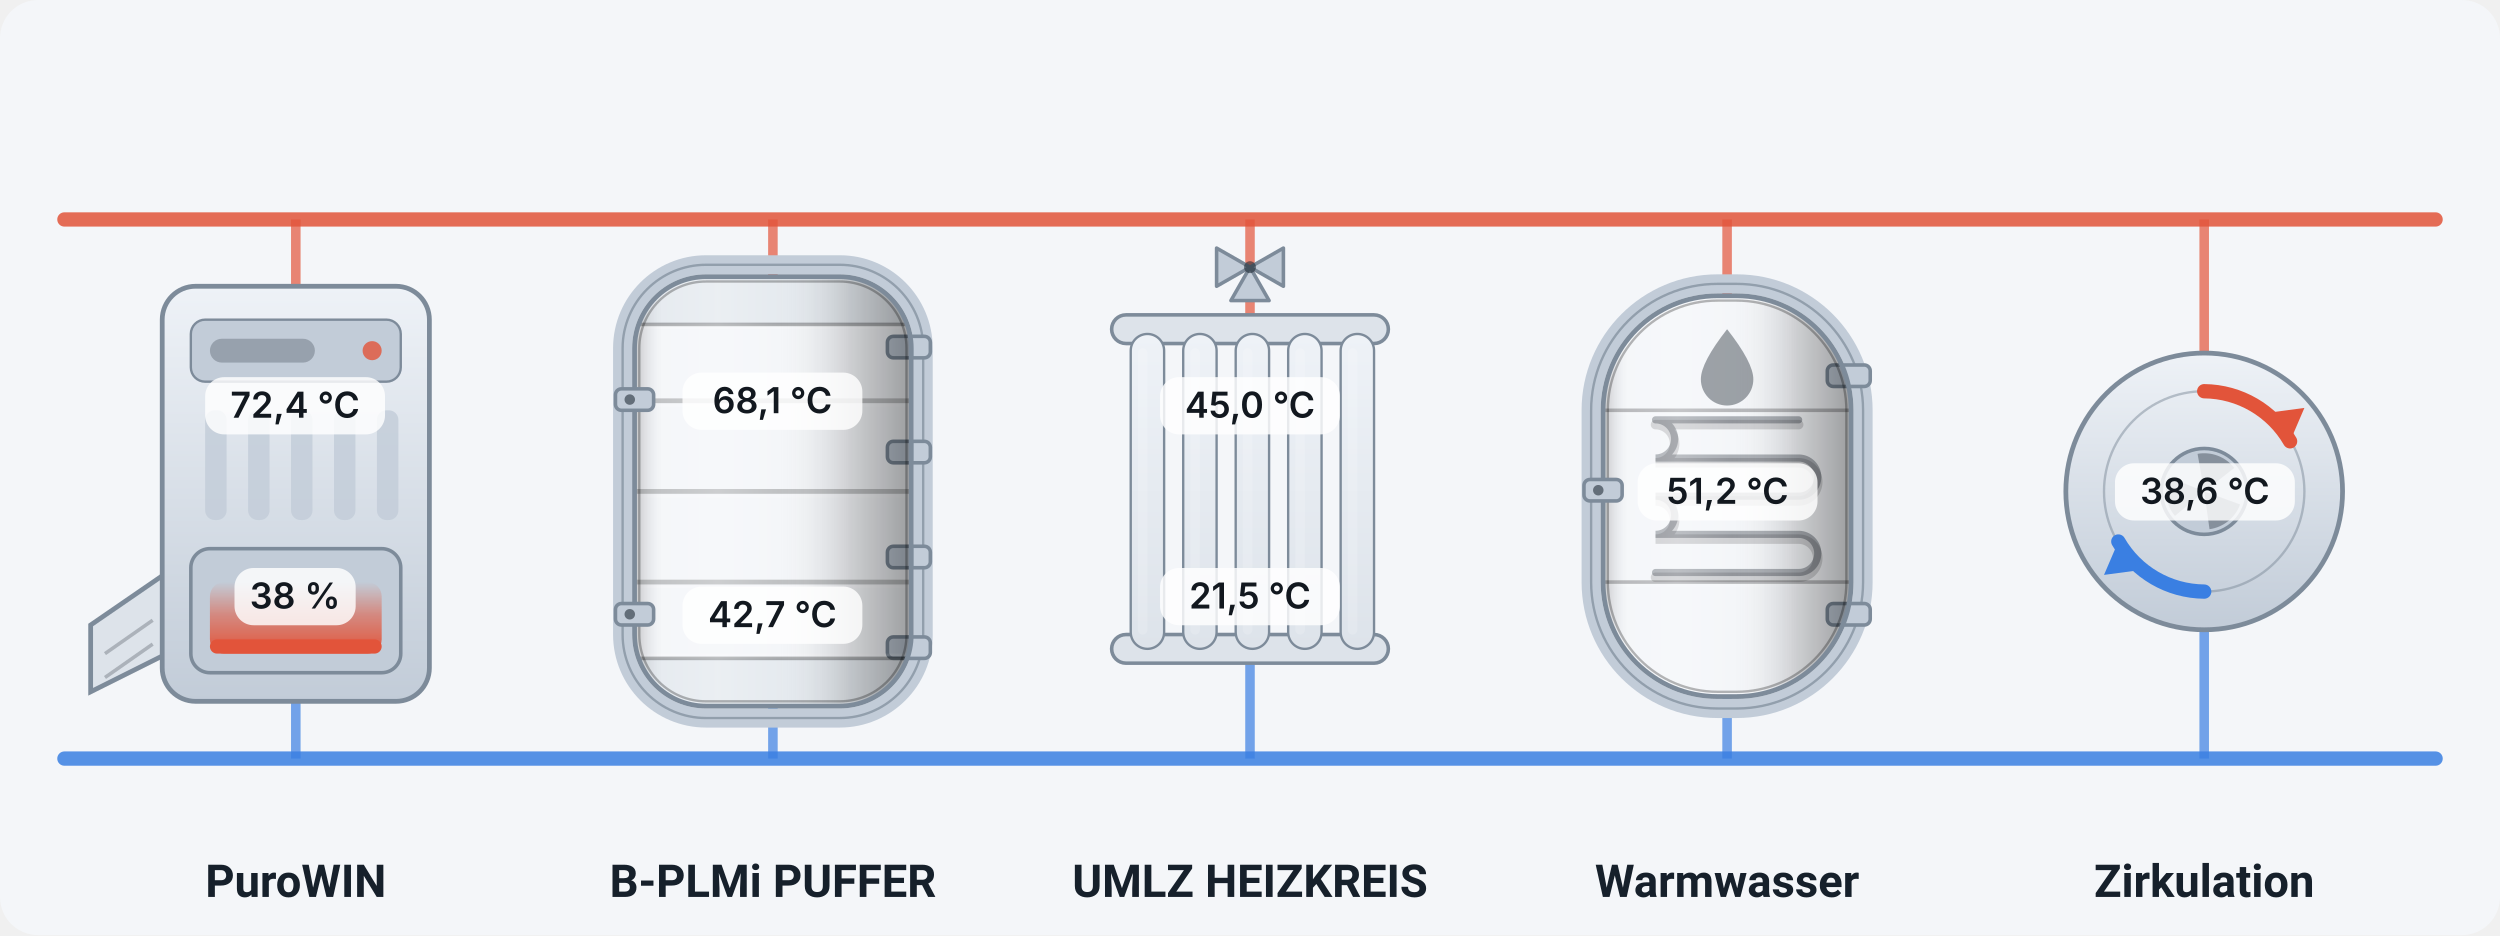
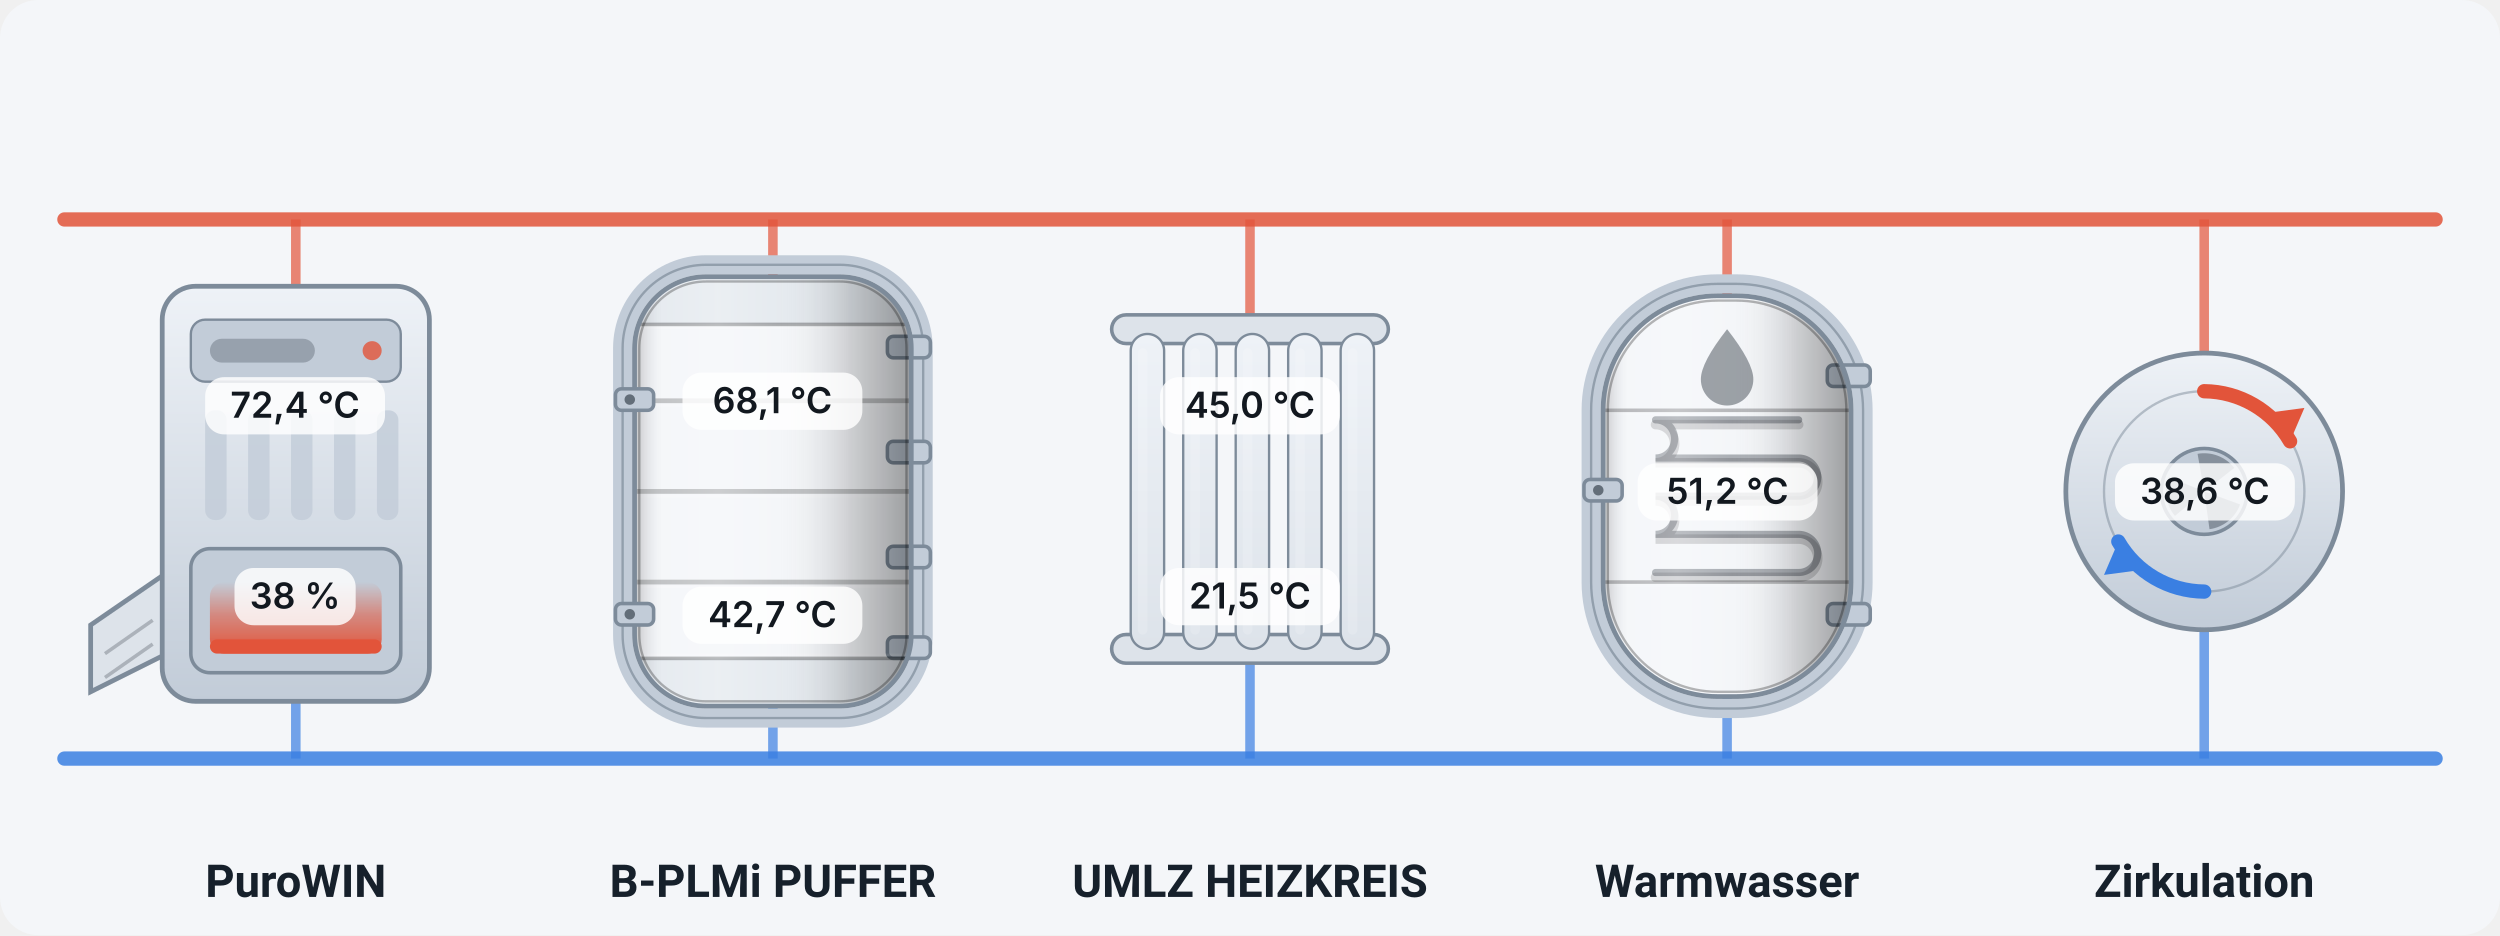
<svg xmlns="http://www.w3.org/2000/svg" viewBox="0 0 1048 392" width="1048" height="392">
  <rect width="100%" height="100%" rx="16" fill="#f4f6f9" />
  <rect x="24" y="89" width="1000" height="6" rx="3" fill="#e2543a" opacity="0.85" />
  <rect x="24" y="315" width="1000" height="6" rx="3" fill="#3a7fe2" opacity="0.85" />
  <g transform="translate(24,0)">
    <rect x="98" y="92" width="4" height="34" fill="#e2543a" opacity="0.7" />
    <rect x="98" y="288" width="4" height="30" fill="#3a7fe2" opacity="0.7" />
    <defs>
      <linearGradient id="t0-gehaeuse" x1="0" y1="0" x2="0" y2="1">
        <stop offset="0%" stop-color="#eef2f7" />
        <stop offset="100%" stop-color="#c2ccd8" />
      </linearGradient>
      <linearGradient id="t0-glutbett" x1="0" y1="1" x2="0" y2="0">
        <stop offset="0%" stop-color="#e2543a" />
        <stop offset="55%" stop-color="#e2543a" stop-opacity="0.55" />
        <stop offset="100%" stop-color="#e2543a" stop-opacity="0" />
      </linearGradient>
    </defs>
    <g stroke="#7d8b9a" stroke-width="2" fill="#dde3ea">
      <path d="M 14 290 L 14 262 L 46 240 L 46 274 Z" />
    </g>
    <g stroke="#16202b" stroke-width="1.5" opacity="0.25" fill="none">
      <path d="M 20 284 L 40 270" />
      <path d="M 20 274 L 40 260" />
    </g>
    <rect x="44" y="120" width="112" height="174" rx="14" fill="url(#t0-gehaeuse)" stroke="#7d8b9a" stroke-width="2" />
    <rect x="56" y="134" width="88" height="26" rx="6" fill="#c2ccd8" stroke="#7d8b9a" stroke-width="1" />
    <rect x="64" y="142" width="44" height="10" rx="5" fill="#16202b" opacity="0.25" />
    <circle cx="132" cy="147" r="4" fill="#e2543a" opacity="0.8" />
    <g fill="#c2ccd8" opacity="0.8">
      <rect x="62" y="172" width="9" height="46" rx="4" />
      <rect x="80" y="172" width="9" height="46" rx="4" />
      <rect x="98" y="172" width="9" height="46" rx="4" />
      <rect x="116" y="172" width="9" height="46" rx="4" />
      <rect x="134" y="172" width="9" height="46" rx="4" />
    </g>
    <rect x="56" y="230" width="88" height="52" rx="8" fill="#c2ccd8" stroke="#7d8b9a" stroke-width="1.5" />
    <rect x="64" y="244" width="72" height="30" rx="6" fill="url(#t0-glutbett)" />
    <rect x="64" y="268" width="72" height="6" rx="3" fill="#e2543a" />
    <text x="100" y="376" text-anchor="middle" fill="#16202b" font-size="19" font-weight="600" font-family="system-ui, -apple-system, Roboto, sans-serif">PuroWIN</text>
  </g>
  <g transform="translate(224,0)">
    <rect x="98" y="92" width="4" height="24" fill="#e2543a" opacity="0.7" />
    <rect x="98" y="296" width="4" height="22" fill="#3a7fe2" opacity="0.7" />
    <defs>
      <linearGradient id="t1-schichtung" x1="0" y1="0" x2="0" y2="1">
        <stop offset="0%" stop-color="#eef2f7" />
        <stop offset="100%" stop-color="#c2ccd8" />
      </linearGradient>
      <linearGradient id="t1-glanz" x1="0" y1="0" x2="1" y2="0">
        <stop offset="0%" stop-color="#000000" stop-opacity="0.20" />
        <stop offset="10%" stop-color="#ffffff" stop-opacity="0.06" />
        <stop offset="30%" stop-color="#ffffff" stop-opacity="0.22" />
        <stop offset="52%" stop-color="#ffffff" stop-opacity="0.02" />
        <stop offset="78%" stop-color="#000000" stop-opacity="0.16" />
        <stop offset="100%" stop-color="#000000" stop-opacity="0.36" />
      </linearGradient>
      <clipPath id="t1-innen">
        <rect x="42" y="116" width="116" height="180" rx="30" />
      </clipPath>
    </defs>
    <rect x="37" y="111" width="126" height="190" rx="35" fill="none" stroke="#c2ccd8" stroke-width="8" />
    <rect x="37" y="111" width="126" height="190" rx="35" fill="none" stroke="#7d8b9a" stroke-width="1" opacity="0.7" />
    <g fill="#c2ccd8" stroke="#7d8b9a" stroke-width="1.5">
      <rect x="148" y="141" width="18" height="9" rx="2.5" />
      <rect x="148" y="185" width="18" height="9" rx="2.5" />
      <rect x="148" y="229" width="18" height="9" rx="2.5" />
      <rect x="148" y="267" width="18" height="9" rx="2.5" />
    </g>
    <rect x="42" y="116" width="116" height="180" rx="30" fill="none" />
    <g clip-path="url(#t1-innen)">
      <g fill="#c2ccd8" opacity="0.3">
        <rect x="42" y="116" width="116" height="20" />
        <rect x="42" y="276" width="116" height="20" />
      </g>
      <g stroke-width="1.5" stroke="#000000" opacity="0.3">
        <line x1="42" y1="136" x2="158" y2="136" />
        <line x1="42" y1="276" x2="158" y2="276" />
      </g>
      <g stroke-width="1" stroke="#ffffff" opacity="0.14">
        <line x1="42" y1="137.5" x2="158" y2="137.5" />
        <line x1="42" y1="274.5" x2="158" y2="274.5" />
      </g>
      <g stroke-width="2" stroke="#000000" opacity="0.22">
        <line x1="42" y1="168" x2="158" y2="168" />
        <line x1="42" y1="206" x2="158" y2="206" />
        <line x1="42" y1="244" x2="158" y2="244" />
      </g>
      <g stroke-width="1" stroke="#ffffff" opacity="0.16">
        <line x1="42" y1="170" x2="158" y2="170" />
        <line x1="42" y1="208" x2="158" y2="208" />
        <line x1="42" y1="246" x2="158" y2="246" />
      </g>
      <rect x="42" y="116" width="116" height="180" fill="url(#t1-glanz)" />
    </g>
    <rect x="42" y="116" width="116" height="180" rx="30" fill="none" stroke="#7d8b9a" stroke-width="2" />
    <rect x="44" y="118" width="112" height="176" rx="28" fill="none" stroke="#000000" stroke-width="1" opacity="0.28" />
    <g fill="#c2ccd8" stroke="#7d8b9a" stroke-width="1.5">
      <rect x="34" y="163" width="16" height="9" rx="2.5" />
      <rect x="34" y="253" width="16" height="9" rx="2.5" />
    </g>
    <g fill="#16202b" opacity="0.55">
      <circle cx="40" cy="167.5" r="2.2" />
      <circle cx="40" cy="257.5" r="2.2" />
    </g>
    <text x="100" y="376" text-anchor="middle" fill="#16202b" font-size="19" font-weight="600" font-family="system-ui, -apple-system, Roboto, sans-serif">B-PLMi PUFFER</text>
  </g>
  <g transform="translate(424,0)">
    <rect x="98" y="92" width="4" height="40" fill="#e2543a" opacity="0.7" />
    <rect x="98" y="278" width="4" height="40" fill="#3a7fe2" opacity="0.7" />
    <defs>
      <linearGradient id="t2-koerper" x1="0" y1="0" x2="0" y2="1">
        <stop offset="0%" stop-color="#eef2f7" />
        <stop offset="100%" stop-color="#dde3ea" />
      </linearGradient>
    </defs>
    <rect x="42" y="132" width="116" height="12" rx="6" fill="#dde3ea" stroke="#7d8b9a" stroke-width="1.5" />
    <rect x="42" y="266" width="116" height="12" rx="6" fill="#dde3ea" stroke="#7d8b9a" stroke-width="1.5" />
    <g fill="url(#t2-koerper)" stroke="#7d8b9a" stroke-width="1">
      <rect x="50" y="140" width="14" height="132" rx="7" />
      <rect x="72" y="140" width="14" height="132" rx="7" />
      <rect x="94" y="140" width="14" height="132" rx="7" />
      <rect x="116" y="140" width="14" height="132" rx="7" />
      <rect x="138" y="140" width="14" height="132" rx="7" />
    </g>
    <g fill="#ffffff" opacity="0.16">
      <rect x="53" y="146" width="4" height="120" rx="2" />
      <rect x="75" y="146" width="4" height="120" rx="2" />
      <rect x="97" y="146" width="4" height="120" rx="2" />
      <rect x="119" y="146" width="4" height="120" rx="2" />
      <rect x="141" y="146" width="4" height="120" rx="2" />
    </g>
-     <g fill="#c2ccd8" stroke="#7d8b9a" stroke-width="1.5" stroke-linejoin="round">
-       <path d="M 86 104 L 86 120 L 100 112 Z" />
-       <path d="M 114 104 L 114 120 L 100 112 Z" />
-       <path d="M 92 126 L 108 126 L 100 112 Z" />
-     </g>
-     <circle cx="100" cy="112" r="2.5" fill="#16202b" opacity="0.55" />
    <text x="100" y="376" text-anchor="middle" fill="#16202b" font-size="19" font-weight="600" font-family="system-ui, -apple-system, Roboto, sans-serif">UMLZ HEIZKREIS</text>
  </g>
  <g transform="translate(624,0)">
    <rect x="98" y="92" width="4" height="32" fill="#e2543a" opacity="0.7" />
    <rect x="98" y="292" width="4" height="26" fill="#3a7fe2" opacity="0.7" />
    <defs>
      <linearGradient id="t3-boiler" x1="0" y1="0" x2="0" y2="1">
        <stop offset="0%" stop-color="#c0402a" />
        <stop offset="70%" stop-color="#c0402a" stop-opacity="0.75" />
        <stop offset="100%" stop-color="#3f78c9" stop-opacity="0.55" />
      </linearGradient>
      <linearGradient id="t3-glanz" x1="0" y1="0" x2="1" y2="0">
        <stop offset="0%" stop-color="#000000" stop-opacity="0.20" />
        <stop offset="10%" stop-color="#ffffff" stop-opacity="0.06" />
        <stop offset="30%" stop-color="#ffffff" stop-opacity="0.22" />
        <stop offset="52%" stop-color="#ffffff" stop-opacity="0.02" />
        <stop offset="78%" stop-color="#000000" stop-opacity="0.16" />
        <stop offset="100%" stop-color="#000000" stop-opacity="0.36" />
      </linearGradient>
      <clipPath id="t3-innen">
        <rect x="48" y="124" width="104" height="168" rx="48" />
      </clipPath>
    </defs>
    <rect x="43" y="119" width="114" height="178" rx="53" fill="none" stroke="#c2ccd8" stroke-width="8" />
    <rect x="43" y="119" width="114" height="178" rx="53" fill="none" stroke="#7d8b9a" stroke-width="1" opacity="0.7" />
    <g fill="#c2ccd8" stroke="#7d8b9a" stroke-width="1.5">
      <rect x="142" y="153" width="18" height="9" rx="2.5" />
      <rect x="142" y="253" width="18" height="9" rx="2.5" />
    </g>
    <rect x="48" y="124" width="104" height="168" rx="48" fill="none" />
    <g clip-path="url(#t3-innen)">
      <g stroke-width="1.5" stroke="#000000" opacity="0.26">
        <line x1="48" y1="172" x2="152" y2="172" />
        <line x1="48" y1="244" x2="152" y2="244" />
      </g>
      <g stroke-width="1" stroke="#ffffff" opacity="0.13">
        <line x1="48" y1="173.5" x2="152" y2="173.5" />
        <line x1="48" y1="245.5" x2="152" y2="245.5" />
      </g>
      <path d="M 70 178 h 60 M 70 178 a 8 8 0 0 1 0 16 h 60 a 8 8 0 0 1 0 16 h -60            a 8 8 0 0 1 0 16 h 60 a 8 8 0 0 1 0 16 h -60" fill="none" stroke="#000000" stroke-width="4" opacity="0.16" stroke-linecap="round" />
      <path d="M 70 176 h 60 M 70 176 a 8 8 0 0 1 0 16 h 60 a 8 8 0 0 1 0 16 h -60            a 8 8 0 0 1 0 16 h 60 a 8 8 0 0 1 0 16 h -60" fill="none" stroke="#16202b" stroke-width="3" opacity="0.34" stroke-linecap="round" />
      <rect x="48" y="124" width="104" height="168" fill="url(#t3-glanz)" />
    </g>
    <rect x="48" y="124" width="104" height="168" rx="48" fill="none" stroke="#7d8b9a" stroke-width="2" />
    <rect x="50" y="126" width="100" height="164" rx="46" fill="none" stroke="#000000" stroke-width="1" opacity="0.28" />
    <path d="M 100 138 q 11 14 11 21 a 11 11 0 0 1 -22 0 q 0 -7 11 -21 Z" fill="#16202b" opacity="0.4" />
    <g fill="#c2ccd8" stroke="#7d8b9a" stroke-width="1.5">
      <rect x="40" y="201" width="16" height="9" rx="2.5" />
    </g>
    <circle cx="46" cy="205.5" r="2.2" fill="#16202b" opacity="0.55" />
    <text x="100" y="376" text-anchor="middle" fill="#16202b" font-size="19" font-weight="600" font-family="system-ui, -apple-system, Roboto, sans-serif">Warmwasser</text>
  </g>
  <g transform="translate(824,0)">
    <rect x="98" y="92" width="4" height="56" fill="#e2543a" opacity="0.7" />
    <rect x="98" y="264" width="4" height="54" fill="#3a7fe2" opacity="0.7" />
    <defs>
      <linearGradient id="t4-ring" x1="0" y1="0" x2="0" y2="1">
        <stop offset="0%" stop-color="#eef2f7" />
        <stop offset="100%" stop-color="#c2ccd8" />
      </linearGradient>
    </defs>
    <circle cx="100" cy="206" r="58" fill="url(#t4-ring)" stroke="#7d8b9a" stroke-width="2" />
    <circle cx="100" cy="206" r="42" fill="none" stroke="#7d8b9a" stroke-width="1" opacity="0.5" />
    <path d="M 100 164 a 42 42 0 0 1 36 21" fill="none" stroke="#e2543a" stroke-width="6" stroke-linecap="round" />
    <path d="M 136 185 l 6 -14 l -15 2 Z" fill="#e2543a" />
    <path d="M 100 248 a 42 42 0 0 1 -36 -21" fill="none" stroke="#3a7fe2" stroke-width="6" stroke-linecap="round" />
    <path d="M 64 227 l -6 14 l 15 -2 Z" fill="#3a7fe2" />
    <circle cx="100" cy="206" r="18" fill="#c2ccd8" stroke="#7d8b9a" stroke-width="1.5" />
    <g fill="#16202b" opacity="0.35">
      <path d="M 100 206 L 97.22 190.24 A 16 16 0 0 1 112.61 196.15 Z" />
      <path d="M 100 206 L 115.04 211.47 A 16 16 0 0 1 102.23 221.84 Z" />
      <path d="M 100 206 L 87.74 216.28 A 16 16 0 0 1 85.17 200.01 Z" />
    </g>
    <text x="100" y="376" text-anchor="middle" fill="#16202b" font-size="19" font-weight="600" font-family="system-ui, -apple-system, Roboto, sans-serif">Zirkulation</text>
  </g>
  <rect x="86.0" y="158.1" width="75.4" height="24" rx="8" fill="rgba(255, 255, 255, 0.82)" />
  <text x="123.7" y="175.1" text-anchor="middle" font-family="system-ui, -apple-system, Segoe UI, sans-serif" font-size="15" font-weight="600" fill="#12181f">72,4 °C</text>
  <rect x="98.3" y="238.1" width="50.8" height="24" rx="8" fill="rgba(255, 255, 255, 0.82)" />
  <text x="123.7" y="255.1" text-anchor="middle" font-family="system-ui, -apple-system, Segoe UI, sans-serif" font-size="15" font-weight="600" fill="#12181f">38 %</text>
  <rect x="286.1" y="156.2" width="75.4" height="24" rx="8" fill="rgba(255, 255, 255, 0.82)" />
  <text x="323.8" y="173.2" text-anchor="middle" font-family="system-ui, -apple-system, Segoe UI, sans-serif" font-size="15" font-weight="600" fill="#12181f">68,1 °C</text>
  <rect x="286.1" y="245.9" width="75.4" height="24" rx="8" fill="rgba(255, 255, 255, 0.82)" />
  <text x="323.8" y="262.9" text-anchor="middle" font-family="system-ui, -apple-system, Segoe UI, sans-serif" font-size="15" font-weight="600" fill="#12181f">42,7 °C</text>
  <rect x="486.3" y="158.1" width="75.4" height="24" rx="8" fill="rgba(255, 255, 255, 0.82)" />
  <text x="524.0" y="175.1" text-anchor="middle" font-family="system-ui, -apple-system, Segoe UI, sans-serif" font-size="15" font-weight="600" fill="#12181f">45,0 °C</text>
  <rect x="486.3" y="238.1" width="75.4" height="24" rx="8" fill="rgba(255, 255, 255, 0.82)" />
  <text x="524.0" y="255.1" text-anchor="middle" font-family="system-ui, -apple-system, Segoe UI, sans-serif" font-size="15" font-weight="600" fill="#12181f">21,5 °C</text>
  <rect x="686.5" y="194.2" width="75.4" height="24" rx="8" fill="rgba(255, 255, 255, 0.82)" />
  <text x="724.2" y="211.2" text-anchor="middle" font-family="system-ui, -apple-system, Segoe UI, sans-serif" font-size="15" font-weight="600" fill="#12181f">51,2 °C</text>
  <rect x="886.6" y="194.2" width="75.4" height="24" rx="8" fill="rgba(255, 255, 255, 0.82)" />
  <text x="924.3" y="211.2" text-anchor="middle" font-family="system-ui, -apple-system, Segoe UI, sans-serif" font-size="15" font-weight="600" fill="#12181f">38,6 °C</text>
</svg>
